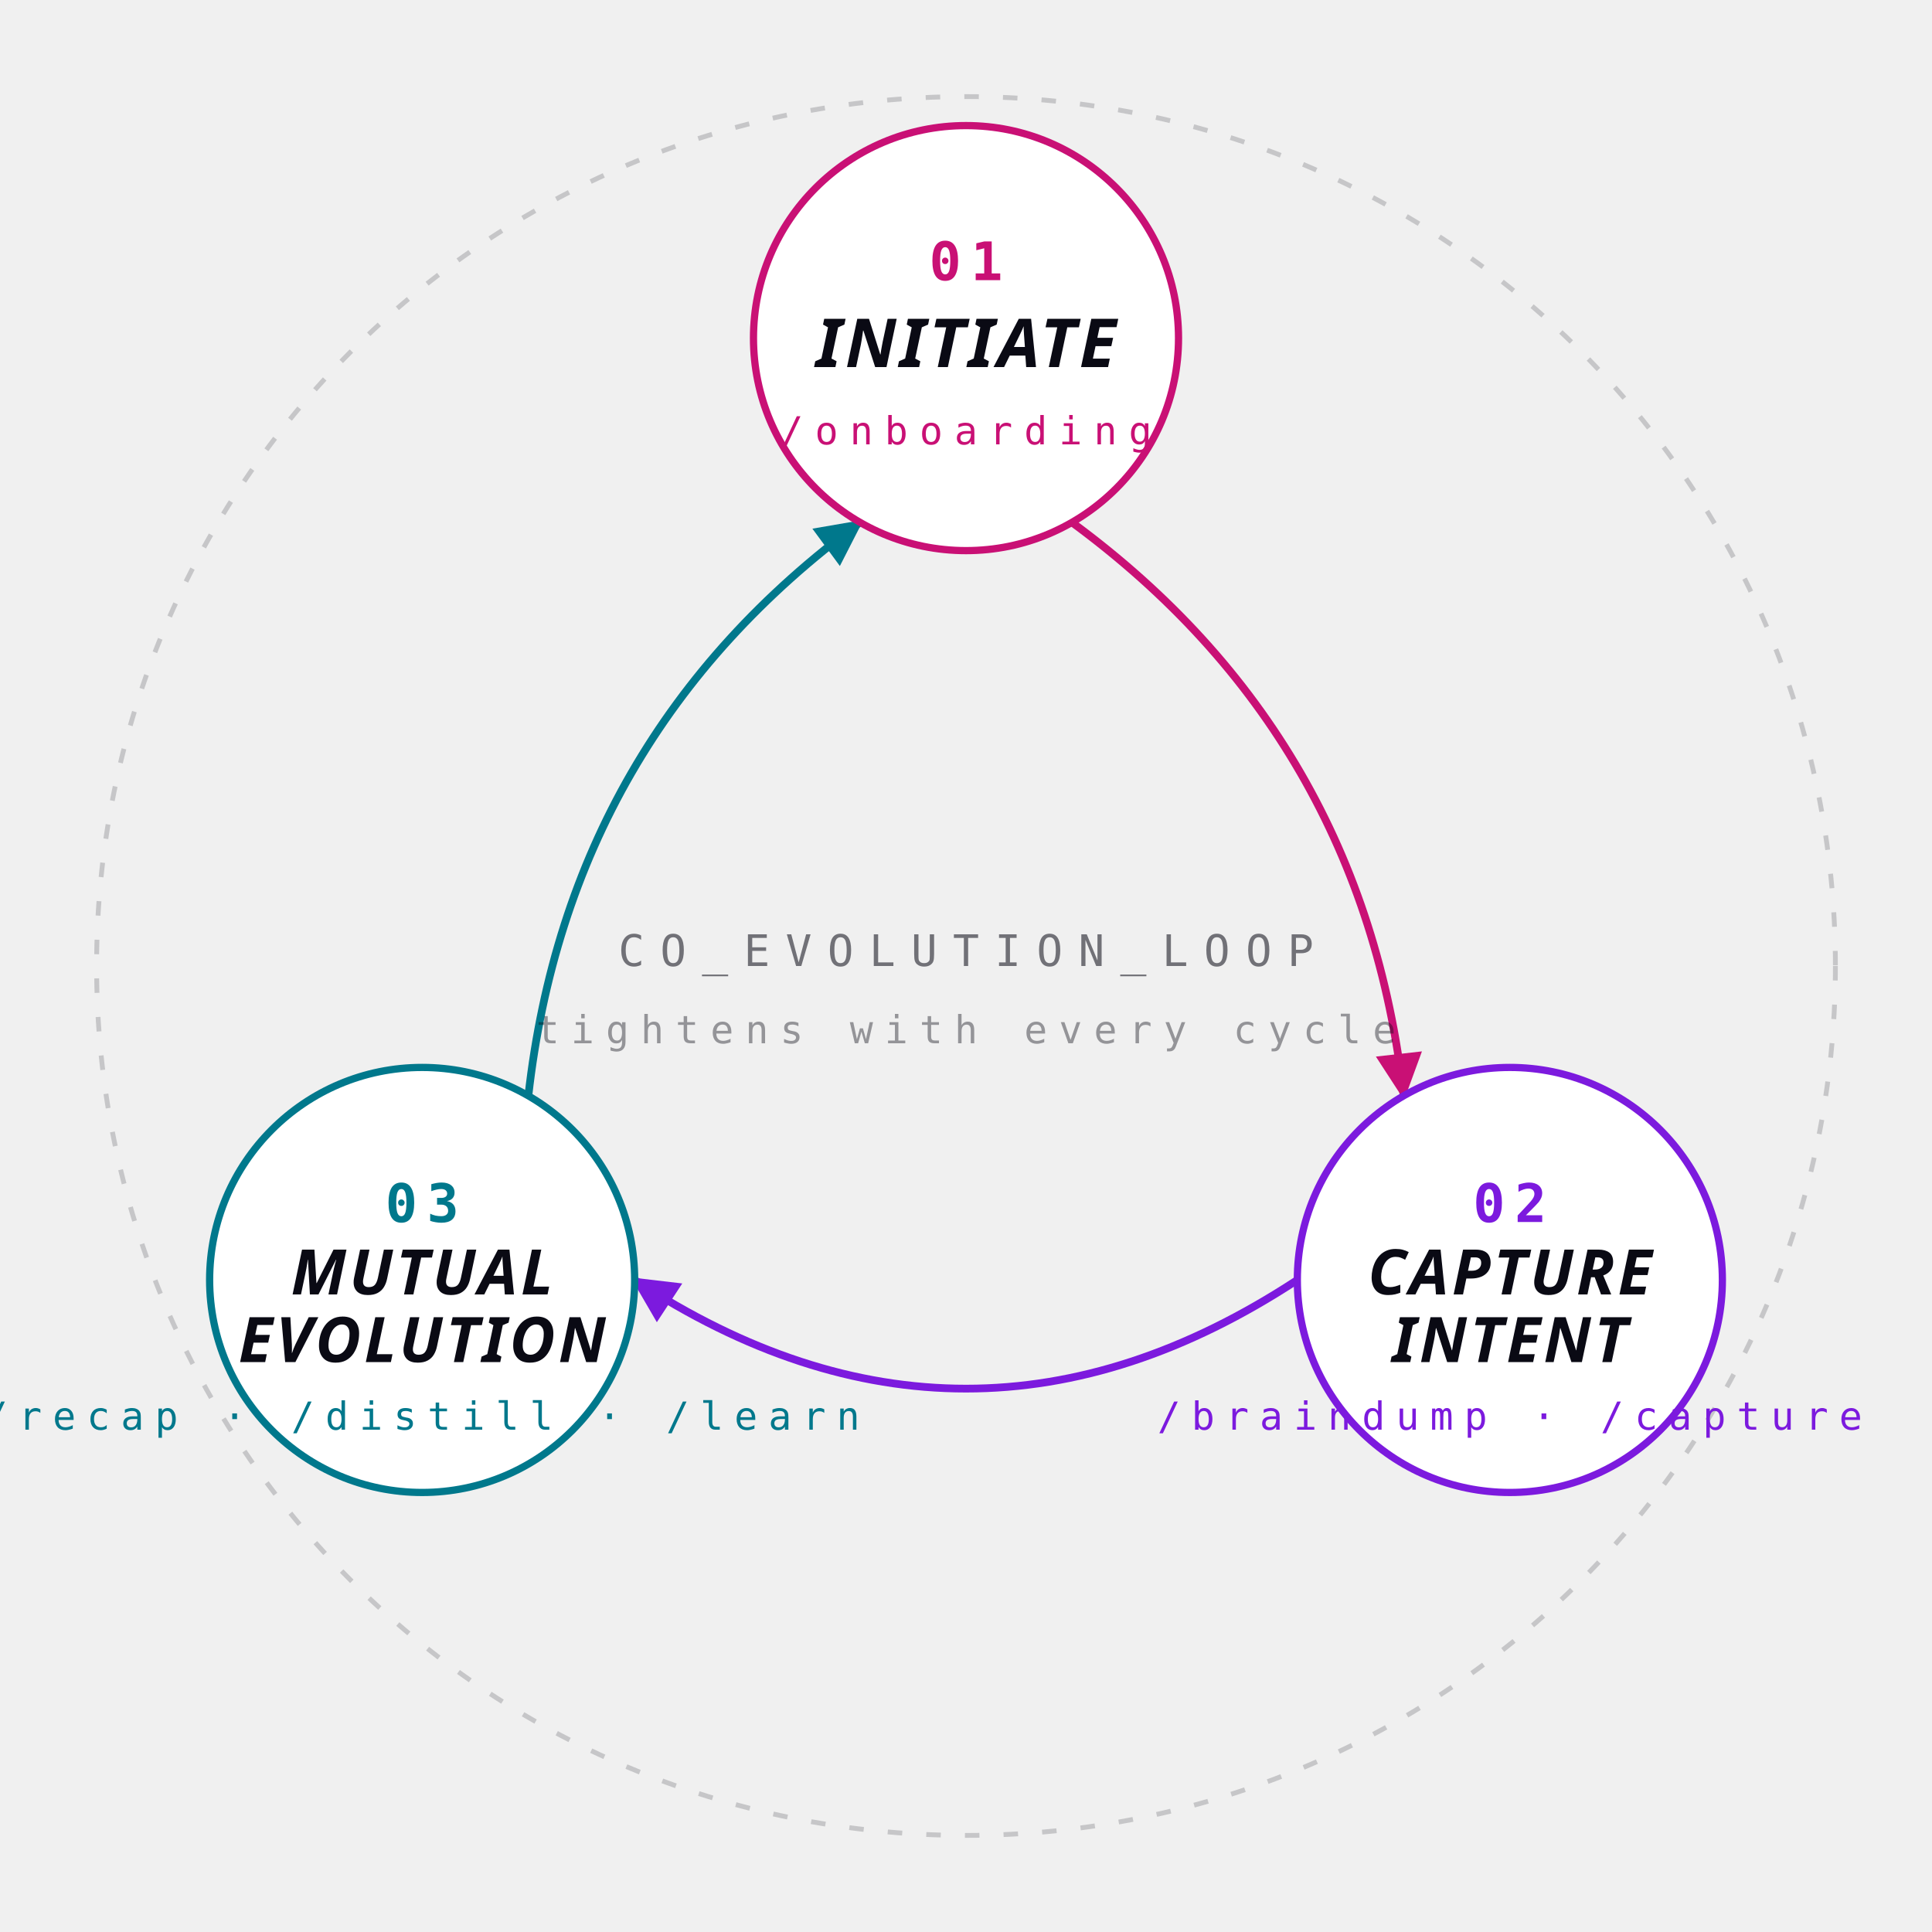
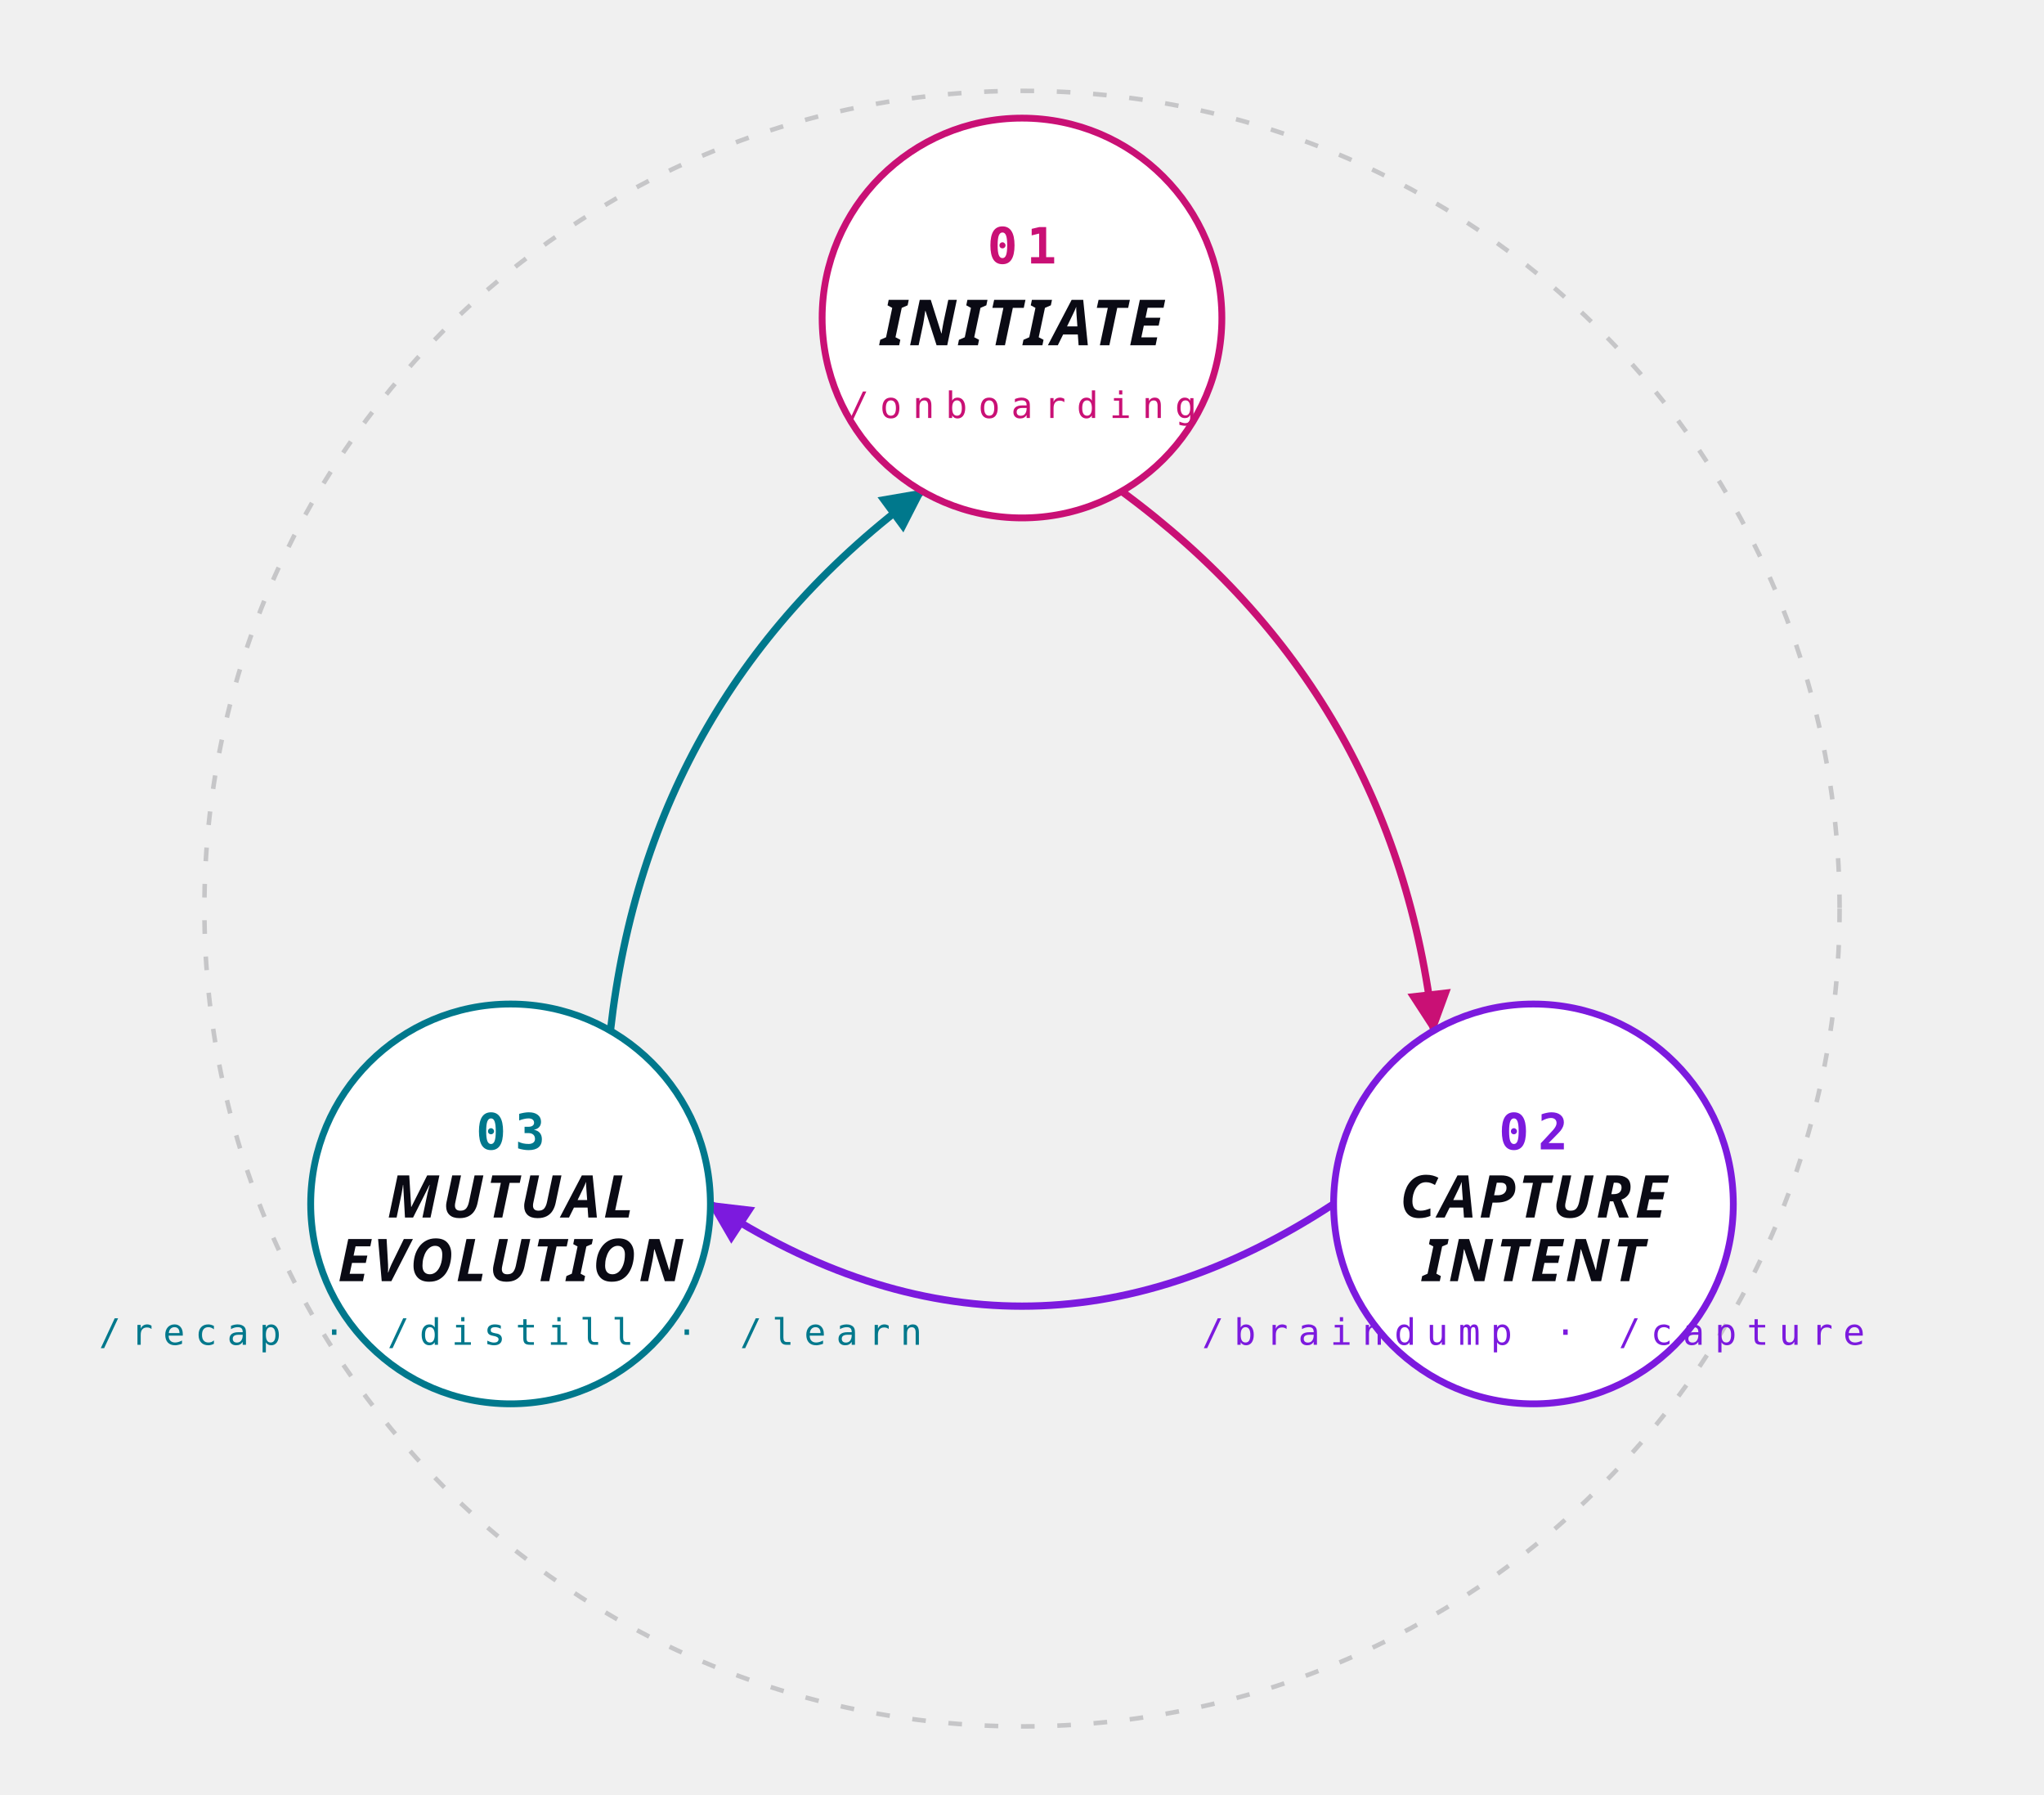
- <svg xmlns="http://www.w3.org/2000/svg" viewBox="-200 -200 400 400" width="400" height="400" role="img" aria-labelledby="title desc" font-family="'Chakra Petch', 'Inter', ui-sans-serif, system-ui, sans-serif">
+ <svg xmlns="http://www.w3.org/2000/svg" viewBox="-225 -200 450 395" width="450" height="395" role="img" aria-labelledby="title desc" font-family="'Chakra Petch', 'Inter', ui-sans-serif, system-ui, sans-serif">
  <style>
    .text-strong { fill: #0a0a14; }
    .text-soft   { fill: rgba(10,10,20,0.82); }
    .text-fade   { fill: rgba(10,10,20,0.55); }
    .text-mute   { fill: rgba(10,10,20,0.40); }

    .leg { animation: leg-pulse 4.5s linear infinite; }
    .leg-2 { animation-delay: 1.5s; }
    .leg-3 { animation-delay: 3s; }
    @keyframes leg-pulse {
      0%, 33%, 100% { opacity: 0.55; }
      10%           { opacity: 1; }
    }

    .ring-orbit { animation: ring-orbit-spin 90s linear infinite; transform-origin: 0 0; }
    @keyframes ring-orbit-spin { to { transform: rotate(360deg); } }

    @media (prefers-reduced-motion: reduce) {
      .leg, .ring-orbit { animation: none; opacity: 0.55; }
    }
  </style>
  <defs>
    <marker id="ah-1" viewBox="0 0 10 10" refX="9" refY="5" markerWidth="6" markerHeight="6" orient="auto-start-reverse">
      <path d="M 0 0 L 10 5 L 0 10 z" fill="#c91075" />
    </marker>
    <marker id="ah-2" viewBox="0 0 10 10" refX="9" refY="5" markerWidth="6" markerHeight="6" orient="auto-start-reverse">
      <path d="M 0 0 L 10 5 L 0 10 z" fill="#7c1ade" />
    </marker>
    <marker id="ah-3" viewBox="0 0 10 10" refX="9" refY="5" markerWidth="6" markerHeight="6" orient="auto-start-reverse">
      <path d="M 0 0 L 10 5 L 0 10 z" fill="#00788c" />
    </marker>
  </defs>
  <circle class="ring-orbit" cx="0" cy="0" r="180" fill="none" stroke="rgba(10,10,20,0.18)" stroke-width="1" stroke-dasharray="3 5" />
  <g class="leg">
    <path d="M 22 -91.8 Q 82.2 -47.5 90.6 26.8" fill="none" stroke="#c91075" stroke-width="1.6" marker-end="url(#ah-1)" />
  </g>
  <g class="leg leg-2">
    <path d="M 68.6 65 Q 0 110 -68.6 65" fill="none" stroke="#7c1ade" stroke-width="1.6" marker-end="url(#ah-2)" />
  </g>
  <g class="leg leg-3">
    <path d="M -90.6 26.8 Q -82.2 -47.5 -22 -91.8" fill="none" stroke="#00788c" stroke-width="1.6" marker-end="url(#ah-3)" />
  </g>
  <g transform="translate(0,-130)">
    <circle cx="0" cy="0" r="44" fill="#ffffff" stroke="#c91075" stroke-width="1.5" />
    <text x="0" y="-12" text-anchor="middle" font-family="'JetBrains Mono', monospace" font-size="11" font-weight="700" fill="#c91075" letter-spacing="0.18em">01</text>
    <text x="0" y="6" text-anchor="middle" font-family="'Chakra Petch', sans-serif" font-style="italic" font-weight="700" font-size="14" letter-spacing="0.05em" class="text-strong">INITIATE</text>
    <text x="0" y="22" text-anchor="middle" font-family="'JetBrains Mono', monospace" font-size="8" letter-spacing="0.30em" fill="#c91075">/onboarding</text>
  </g>
  <g transform="translate(112.6,65)">
    <circle cx="0" cy="0" r="44" fill="#ffffff" stroke="#7c1ade" stroke-width="1.5" />
    <text x="0" y="-12" text-anchor="middle" font-family="'JetBrains Mono', monospace" font-size="11" font-weight="700" fill="#7c1ade" letter-spacing="0.18em">02</text>
    <text x="0" y="3" text-anchor="middle" font-family="'Chakra Petch', sans-serif" font-style="italic" font-weight="700" font-size="13" letter-spacing="0.05em" class="text-strong">CAPTURE</text>
    <text x="0" y="17" text-anchor="middle" font-family="'Chakra Petch', sans-serif" font-style="italic" font-weight="700" font-size="13" letter-spacing="0.05em" class="text-strong">INTENT</text>
    <text x="0" y="31" text-anchor="middle" font-family="'JetBrains Mono', monospace" font-size="8" letter-spacing="0.28em" fill="#7c1ade">/braindump · /capture</text>
  </g>
  <g transform="translate(-112.6,65)">
    <circle cx="0" cy="0" r="44" fill="#ffffff" stroke="#00788c" stroke-width="1.5" />
    <text x="0" y="-12" text-anchor="middle" font-family="'JetBrains Mono', monospace" font-size="11" font-weight="700" fill="#00788c" letter-spacing="0.18em">03</text>
    <text x="0" y="3" text-anchor="middle" font-family="'Chakra Petch', sans-serif" font-style="italic" font-weight="700" font-size="13" letter-spacing="0.05em" class="text-strong">MUTUAL</text>
    <text x="0" y="17" text-anchor="middle" font-family="'Chakra Petch', sans-serif" font-style="italic" font-weight="700" font-size="13" letter-spacing="0.05em" class="text-strong">EVOLUTION</text>
    <text x="0" y="31" text-anchor="middle" font-family="'JetBrains Mono', monospace" font-size="8" letter-spacing="0.28em" fill="#00788c">/recap · /distill · /learn</text>
  </g>
-   <text x="0" y="0" text-anchor="middle" font-family="'JetBrains Mono', monospace" font-size="9" letter-spacing="0.36em" class="text-fade">CO_EVOLUTION_LOOP</text>
-   <text x="0" y="16" text-anchor="middle" font-family="'JetBrains Mono', monospace" font-size="8" letter-spacing="0.30em" class="text-mute">tightens with every cycle</text>
</svg>
